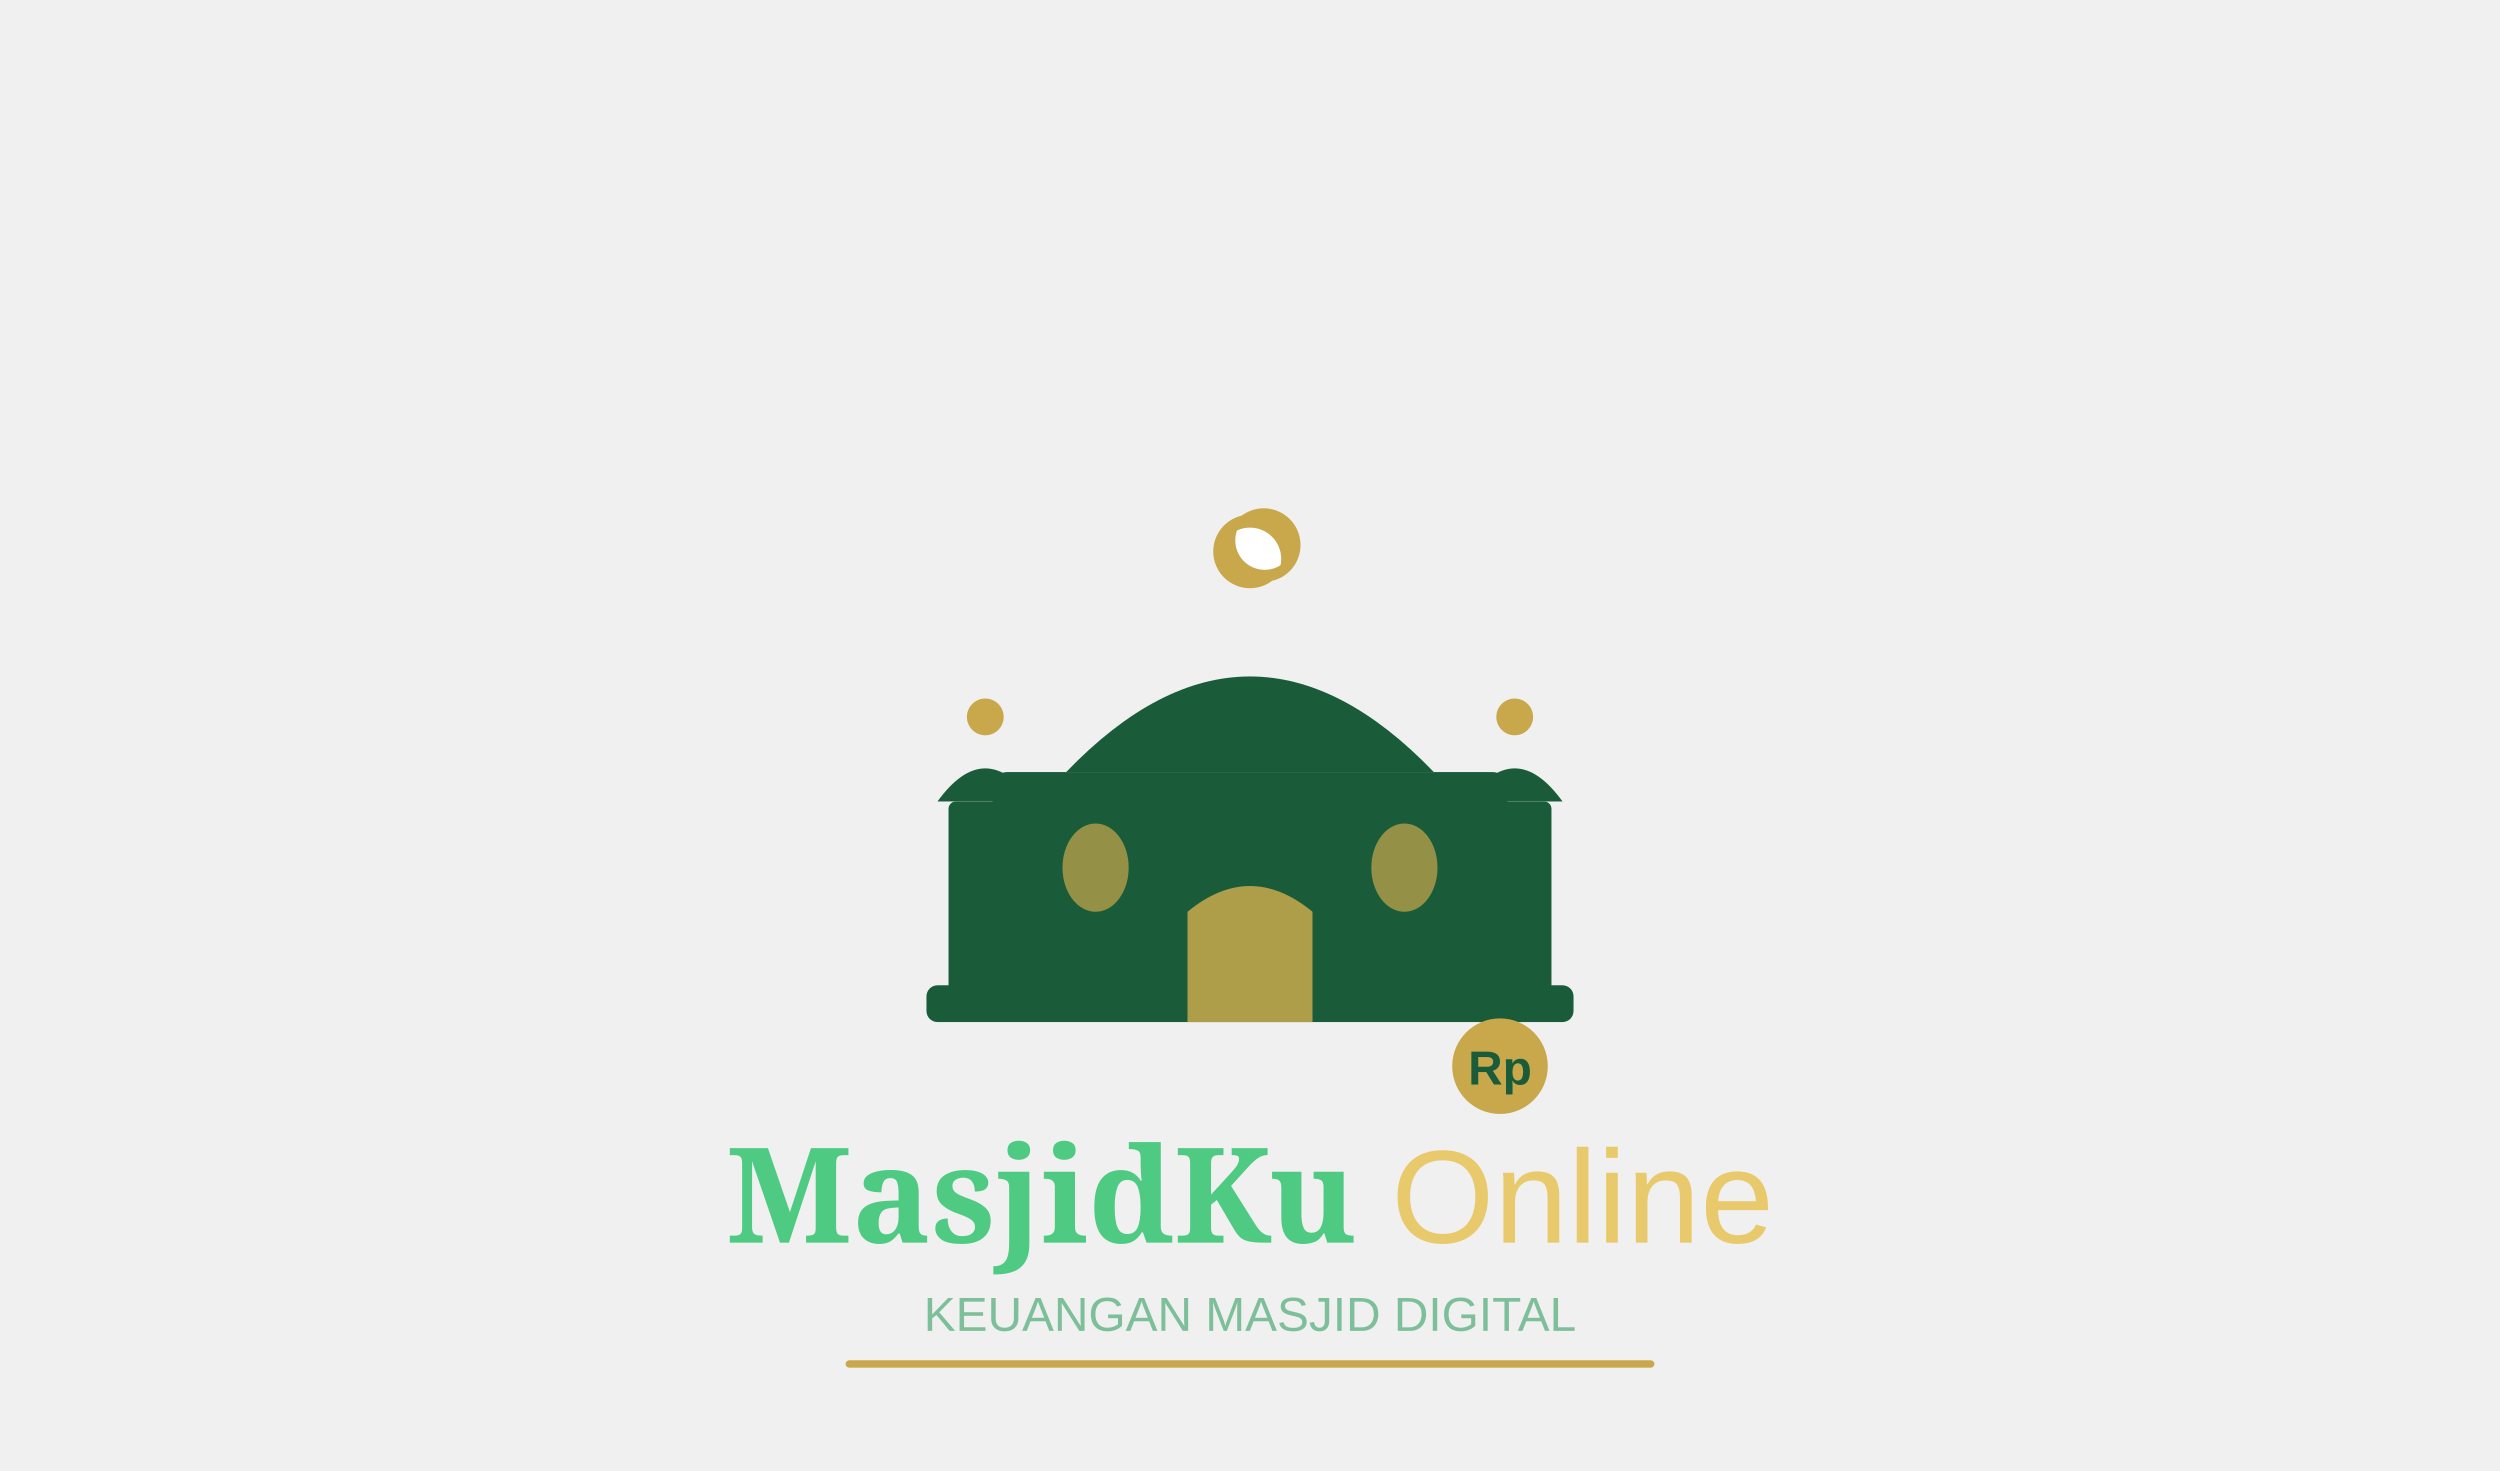
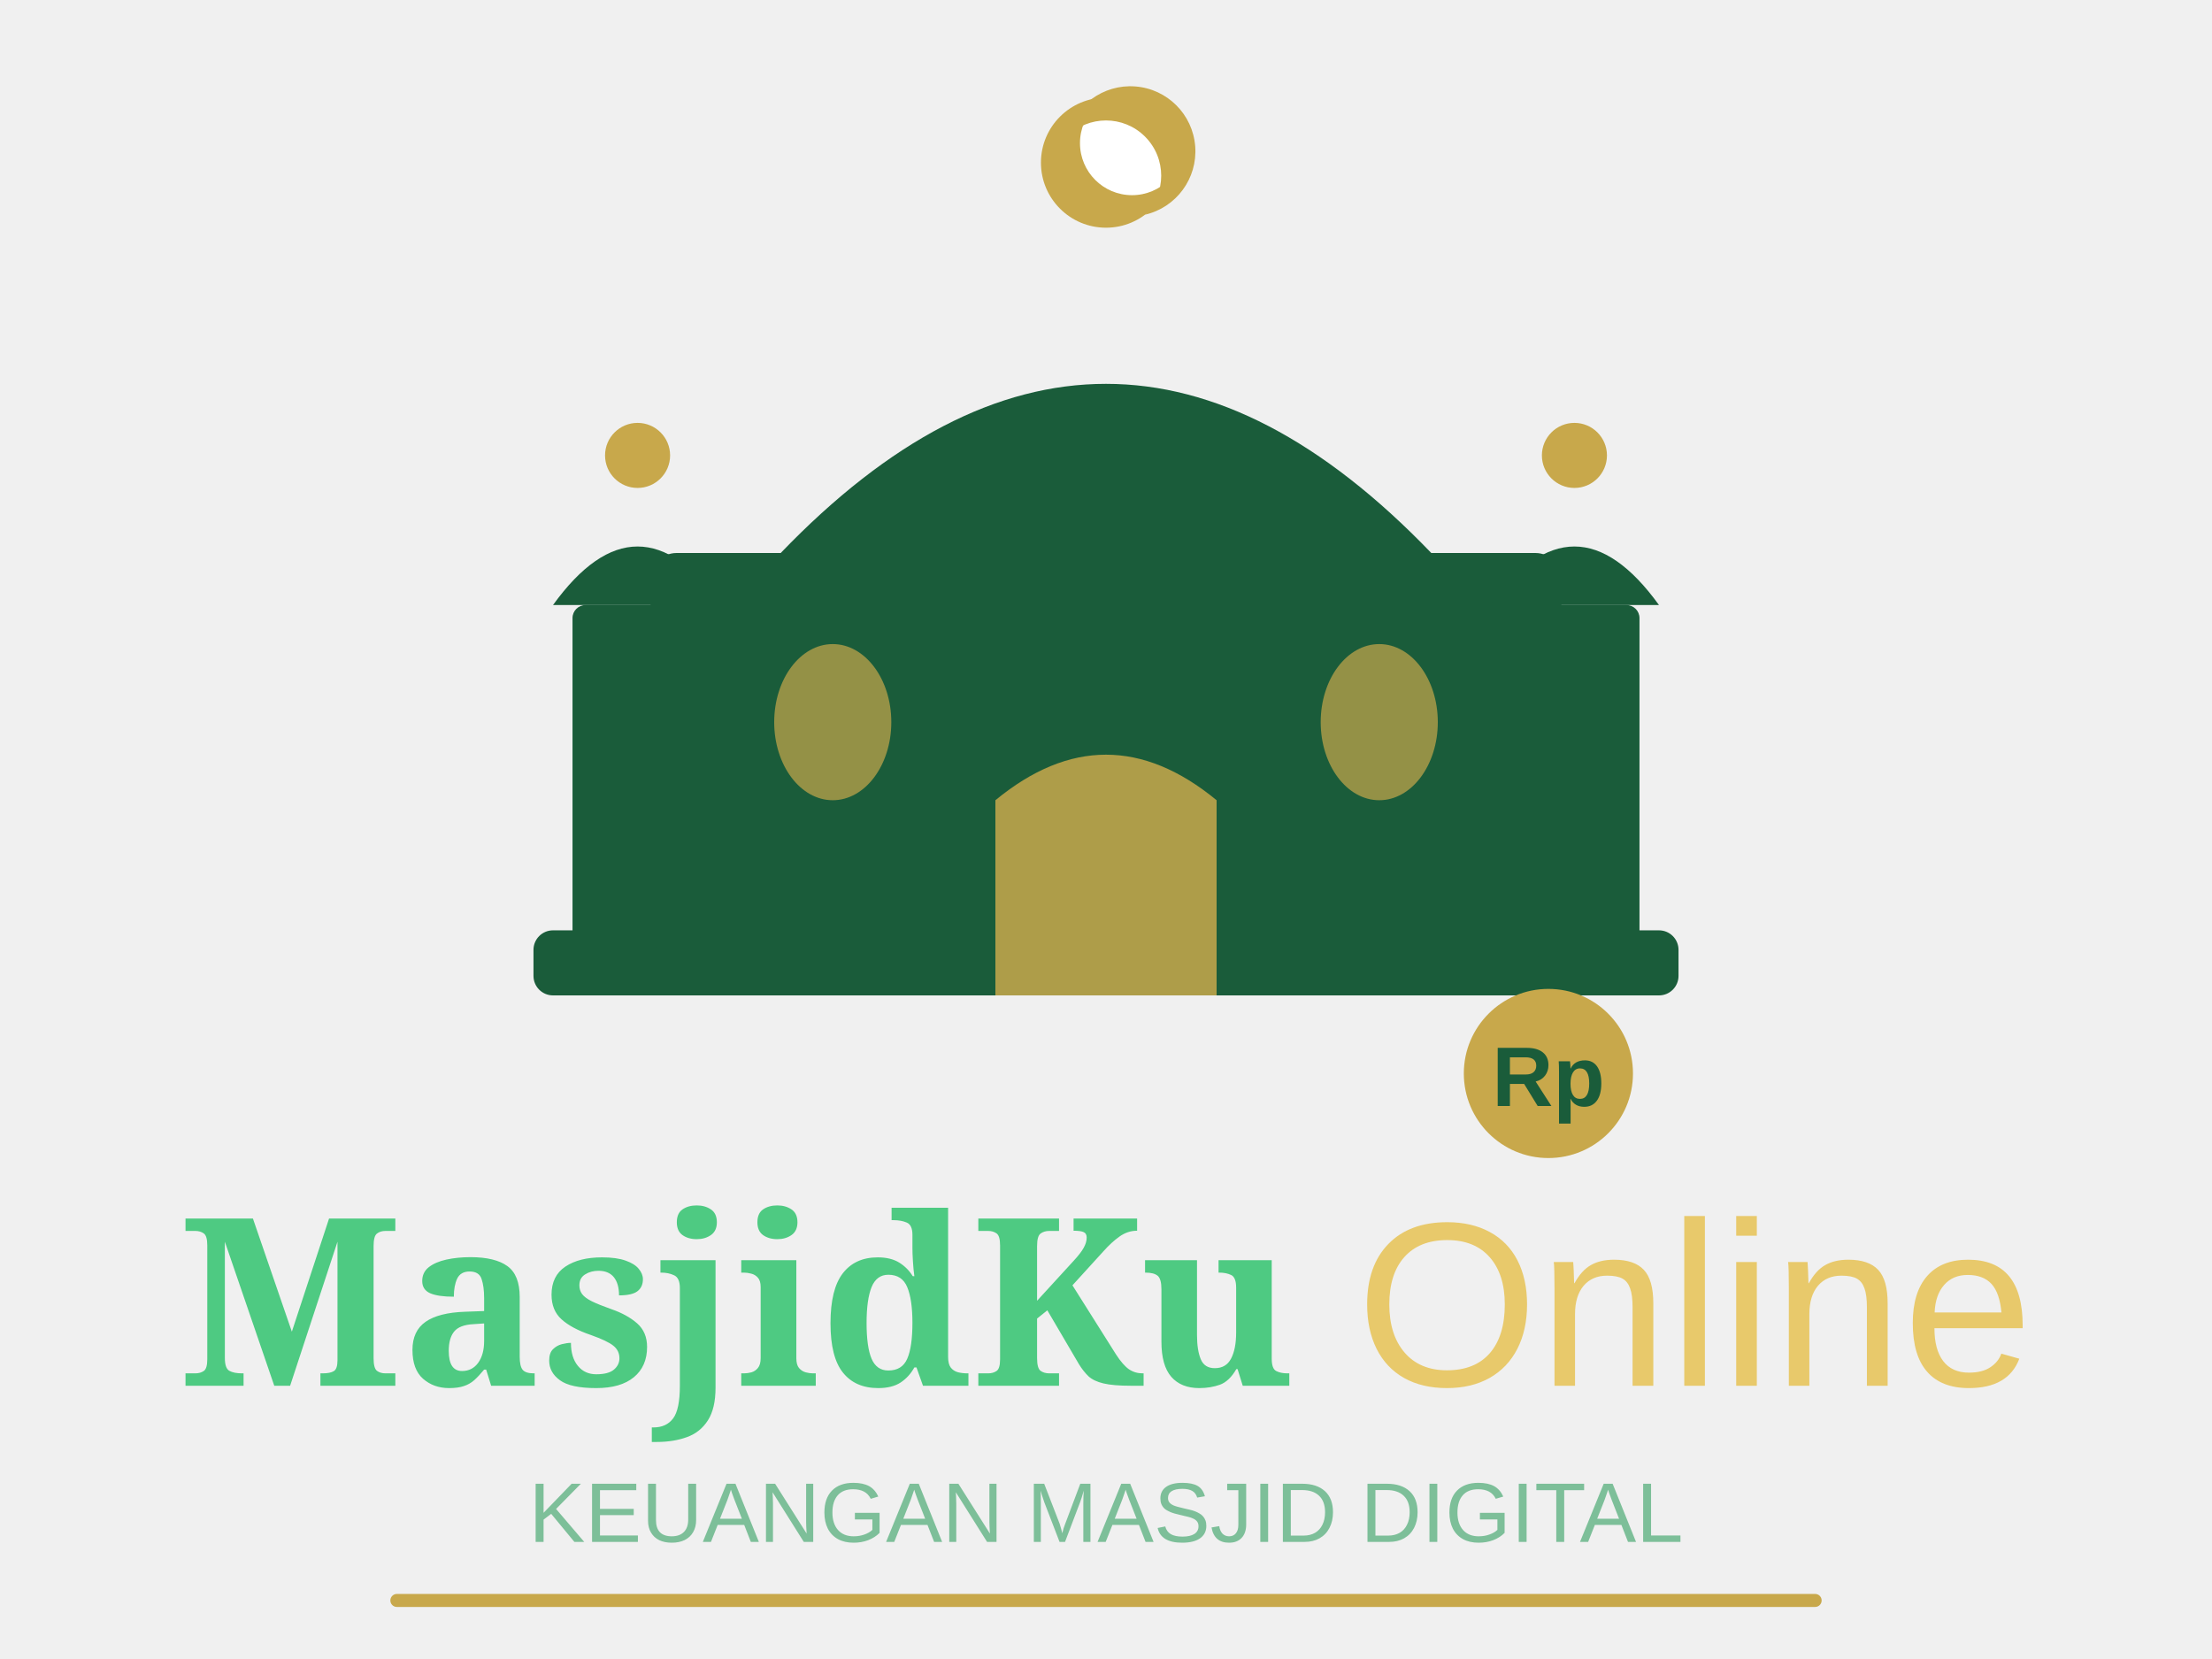
- <svg xmlns="http://www.w3.org/2000/svg" width="100%" viewBox="0 0 680 400" role="img" style="">
+ <svg xmlns="http://www.w3.org/2000/svg" width="100%" viewBox="170 125 340 255" role="img" style="">
  <defs>
    
  </defs>
  <rect x="252" y="268" width="176" height="10" rx="3" fill="#1a5c3a" style="fill:rgb(26, 92, 58);stroke:none;color:rgb(0, 0, 0);stroke-width:1px;stroke-linecap:butt;stroke-linejoin:miter;opacity:1;font-family:&quot;Anthropic Sans&quot;, -apple-system, &quot;system-ui&quot;, &quot;Segoe UI&quot;, sans-serif;font-size:16px;font-weight:400;text-anchor:start;dominant-baseline:auto" />
  <rect x="270" y="210" width="140" height="62" rx="4" fill="#1a5c3a" style="fill:rgb(26, 92, 58);stroke:none;color:rgb(0, 0, 0);stroke-width:1px;stroke-linecap:butt;stroke-linejoin:miter;opacity:1;font-family:&quot;Anthropic Sans&quot;, -apple-system, &quot;system-ui&quot;, &quot;Segoe UI&quot;, sans-serif;font-size:16px;font-weight:400;text-anchor:start;dominant-baseline:auto" />
  <path d="M290 210 Q340 158 390 210 Z" fill="#1a5c3a" style="fill:rgb(26, 92, 58);stroke:none;color:rgb(0, 0, 0);stroke-width:1px;stroke-linecap:butt;stroke-linejoin:miter;opacity:1;font-family:&quot;Anthropic Sans&quot;, -apple-system, &quot;system-ui&quot;, &quot;Segoe UI&quot;, sans-serif;font-size:16px;font-weight:400;text-anchor:start;dominant-baseline:auto" />
  <circle cx="340" cy="150" r="10" fill="#c8a84b" style="fill:rgb(200, 168, 75);stroke:none;color:rgb(0, 0, 0);stroke-width:1px;stroke-linecap:butt;stroke-linejoin:miter;opacity:1;font-family:&quot;Anthropic Sans&quot;, -apple-system, &quot;system-ui&quot;, &quot;Segoe UI&quot;, sans-serif;font-size:16px;font-weight:400;text-anchor:start;dominant-baseline:auto" />
  <circle cx="344" cy="147" r="8" fill="white" style="fill:rgb(255, 255, 255);stroke:none;color:rgb(0, 0, 0);stroke-width:1px;stroke-linecap:butt;stroke-linejoin:miter;opacity:1;font-family:&quot;Anthropic Sans&quot;, -apple-system, &quot;system-ui&quot;, &quot;Segoe UI&quot;, sans-serif;font-size:16px;font-weight:400;text-anchor:start;dominant-baseline:auto" />
  <circle cx="344" cy="147" r="8" fill="#1a5c3a" opacity="0" style="fill:rgb(26, 92, 58);stroke:none;color:rgb(0, 0, 0);stroke-width:1px;stroke-linecap:butt;stroke-linejoin:miter;opacity:0;font-family:&quot;Anthropic Sans&quot;, -apple-system, &quot;system-ui&quot;, &quot;Segoe UI&quot;, sans-serif;font-size:16px;font-weight:400;text-anchor:start;dominant-baseline:auto" />
  <path d="M334 146 A10 10 0 1 1 346 158 A6 6 0 1 0 334 146 Z" fill="#c8a84b" style="fill:rgb(200, 168, 75);stroke:none;color:rgb(0, 0, 0);stroke-width:1px;stroke-linecap:butt;stroke-linejoin:miter;opacity:1;font-family:&quot;Anthropic Sans&quot;, -apple-system, &quot;system-ui&quot;, &quot;Segoe UI&quot;, sans-serif;font-size:16px;font-weight:400;text-anchor:start;dominant-baseline:auto" />
  <rect x="258" y="218" width="20" height="52" rx="2" fill="#1a5c3a" style="fill:rgb(26, 92, 58);stroke:none;color:rgb(0, 0, 0);stroke-width:1px;stroke-linecap:butt;stroke-linejoin:miter;opacity:1;font-family:&quot;Anthropic Sans&quot;, -apple-system, &quot;system-ui&quot;, &quot;Segoe UI&quot;, sans-serif;font-size:16px;font-weight:400;text-anchor:start;dominant-baseline:auto" />
  <path d="M255 218 Q268 200 281 218 Z" fill="#1a5c3a" style="fill:rgb(26, 92, 58);stroke:none;color:rgb(0, 0, 0);stroke-width:1px;stroke-linecap:butt;stroke-linejoin:miter;opacity:1;font-family:&quot;Anthropic Sans&quot;, -apple-system, &quot;system-ui&quot;, &quot;Segoe UI&quot;, sans-serif;font-size:16px;font-weight:400;text-anchor:start;dominant-baseline:auto" />
  <circle cx="268" cy="195" r="5" fill="#c8a84b" style="fill:rgb(200, 168, 75);stroke:none;color:rgb(0, 0, 0);stroke-width:1px;stroke-linecap:butt;stroke-linejoin:miter;opacity:1;font-family:&quot;Anthropic Sans&quot;, -apple-system, &quot;system-ui&quot;, &quot;Segoe UI&quot;, sans-serif;font-size:16px;font-weight:400;text-anchor:start;dominant-baseline:auto" />
  <rect x="402" y="218" width="20" height="52" rx="2" fill="#1a5c3a" style="fill:rgb(26, 92, 58);stroke:none;color:rgb(0, 0, 0);stroke-width:1px;stroke-linecap:butt;stroke-linejoin:miter;opacity:1;font-family:&quot;Anthropic Sans&quot;, -apple-system, &quot;system-ui&quot;, &quot;Segoe UI&quot;, sans-serif;font-size:16px;font-weight:400;text-anchor:start;dominant-baseline:auto" />
  <path d="M399 218 Q412 200 425 218 Z" fill="#1a5c3a" style="fill:rgb(26, 92, 58);stroke:none;color:rgb(0, 0, 0);stroke-width:1px;stroke-linecap:butt;stroke-linejoin:miter;opacity:1;font-family:&quot;Anthropic Sans&quot;, -apple-system, &quot;system-ui&quot;, &quot;Segoe UI&quot;, sans-serif;font-size:16px;font-weight:400;text-anchor:start;dominant-baseline:auto" />
  <circle cx="412" cy="195" r="5" fill="#c8a84b" style="fill:rgb(200, 168, 75);stroke:none;color:rgb(0, 0, 0);stroke-width:1px;stroke-linecap:butt;stroke-linejoin:miter;opacity:1;font-family:&quot;Anthropic Sans&quot;, -apple-system, &quot;system-ui&quot;, &quot;Segoe UI&quot;, sans-serif;font-size:16px;font-weight:400;text-anchor:start;dominant-baseline:auto" />
  <path d="M323 278 L323 248 Q340 234 357 248 L357 278 Z" fill="#c8a84b" opacity="0.85" style="fill:rgb(200, 168, 75);stroke:none;color:rgb(0, 0, 0);stroke-width:1px;stroke-linecap:butt;stroke-linejoin:miter;opacity:0.85;font-family:&quot;Anthropic Sans&quot;, -apple-system, &quot;system-ui&quot;, &quot;Segoe UI&quot;, sans-serif;font-size:16px;font-weight:400;text-anchor:start;dominant-baseline:auto" />
  <ellipse cx="298" cy="236" rx="9" ry="12" fill="#c8a84b" opacity="0.7" style="fill:rgb(200, 168, 75);stroke:none;color:rgb(0, 0, 0);stroke-width:1px;stroke-linecap:butt;stroke-linejoin:miter;opacity:0.7;font-family:&quot;Anthropic Sans&quot;, -apple-system, &quot;system-ui&quot;, &quot;Segoe UI&quot;, sans-serif;font-size:16px;font-weight:400;text-anchor:start;dominant-baseline:auto" />
  <ellipse cx="382" cy="236" rx="9" ry="12" fill="#c8a84b" opacity="0.7" style="fill:rgb(200, 168, 75);stroke:none;color:rgb(0, 0, 0);stroke-width:1px;stroke-linecap:butt;stroke-linejoin:miter;opacity:0.7;font-family:&quot;Anthropic Sans&quot;, -apple-system, &quot;system-ui&quot;, &quot;Segoe UI&quot;, sans-serif;font-size:16px;font-weight:400;text-anchor:start;dominant-baseline:auto" />
  <circle cx="408" cy="290" r="13" fill="#c8a84b" style="fill:rgb(200, 168, 75);stroke:none;color:rgb(0, 0, 0);stroke-width:1px;stroke-linecap:butt;stroke-linejoin:miter;opacity:1;font-family:&quot;Anthropic Sans&quot;, -apple-system, &quot;system-ui&quot;, &quot;Segoe UI&quot;, sans-serif;font-size:16px;font-weight:400;text-anchor:start;dominant-baseline:auto" />
  <text x="408" y="295" text-anchor="middle" font-family="Arial" font-size="13" font-weight="700" fill="#1a5c3a" style="fill:rgb(26, 92, 58);stroke:none;color:rgb(0, 0, 0);stroke-width:1px;stroke-linecap:butt;stroke-linejoin:miter;opacity:1;font-family:Arial;font-size:13px;font-weight:700;text-anchor:middle;dominant-baseline:auto">Rp</text>
  <text x="340" y="338" text-anchor="middle" style="fill:rgb(78, 202, 130);stroke:none;color:rgb(0, 0, 0);stroke-width:1px;stroke-linecap:butt;stroke-linejoin:miter;opacity:1;font-family:Georgia, serif;font-size:36px;font-weight:700;text-anchor:middle;dominant-baseline:auto">MasjidKu <tspan style="fill:rgb(232, 201, 107);stroke:none;color:rgb(0, 0, 0);stroke-width:1px;stroke-linecap:butt;stroke-linejoin:miter;opacity:1;font-family:Arial, sans-serif;font-size:36px;font-weight:300;text-anchor:middle;dominant-baseline:auto">Online</tspan>
  </text>
  <text x="340" y="362" text-anchor="middle" style="fill:rgb(125, 191, 153);stroke:none;color:rgb(0, 0, 0);stroke-width:1px;stroke-linecap:butt;stroke-linejoin:miter;opacity:1;font-family:Arial, sans-serif;font-size:13px;font-weight:400;text-anchor:middle;dominant-baseline:auto">KEUANGAN MASJID DIGITAL</text>
  <rect x="230" y="370" width="220" height="2" rx="1" fill="#c8a84b" style="fill:rgb(200, 168, 75);stroke:none;color:rgb(0, 0, 0);stroke-width:1px;stroke-linecap:butt;stroke-linejoin:miter;opacity:1;font-family:&quot;Anthropic Sans&quot;, -apple-system, &quot;system-ui&quot;, &quot;Segoe UI&quot;, sans-serif;font-size:16px;font-weight:400;text-anchor:start;dominant-baseline:auto" />
</svg>
